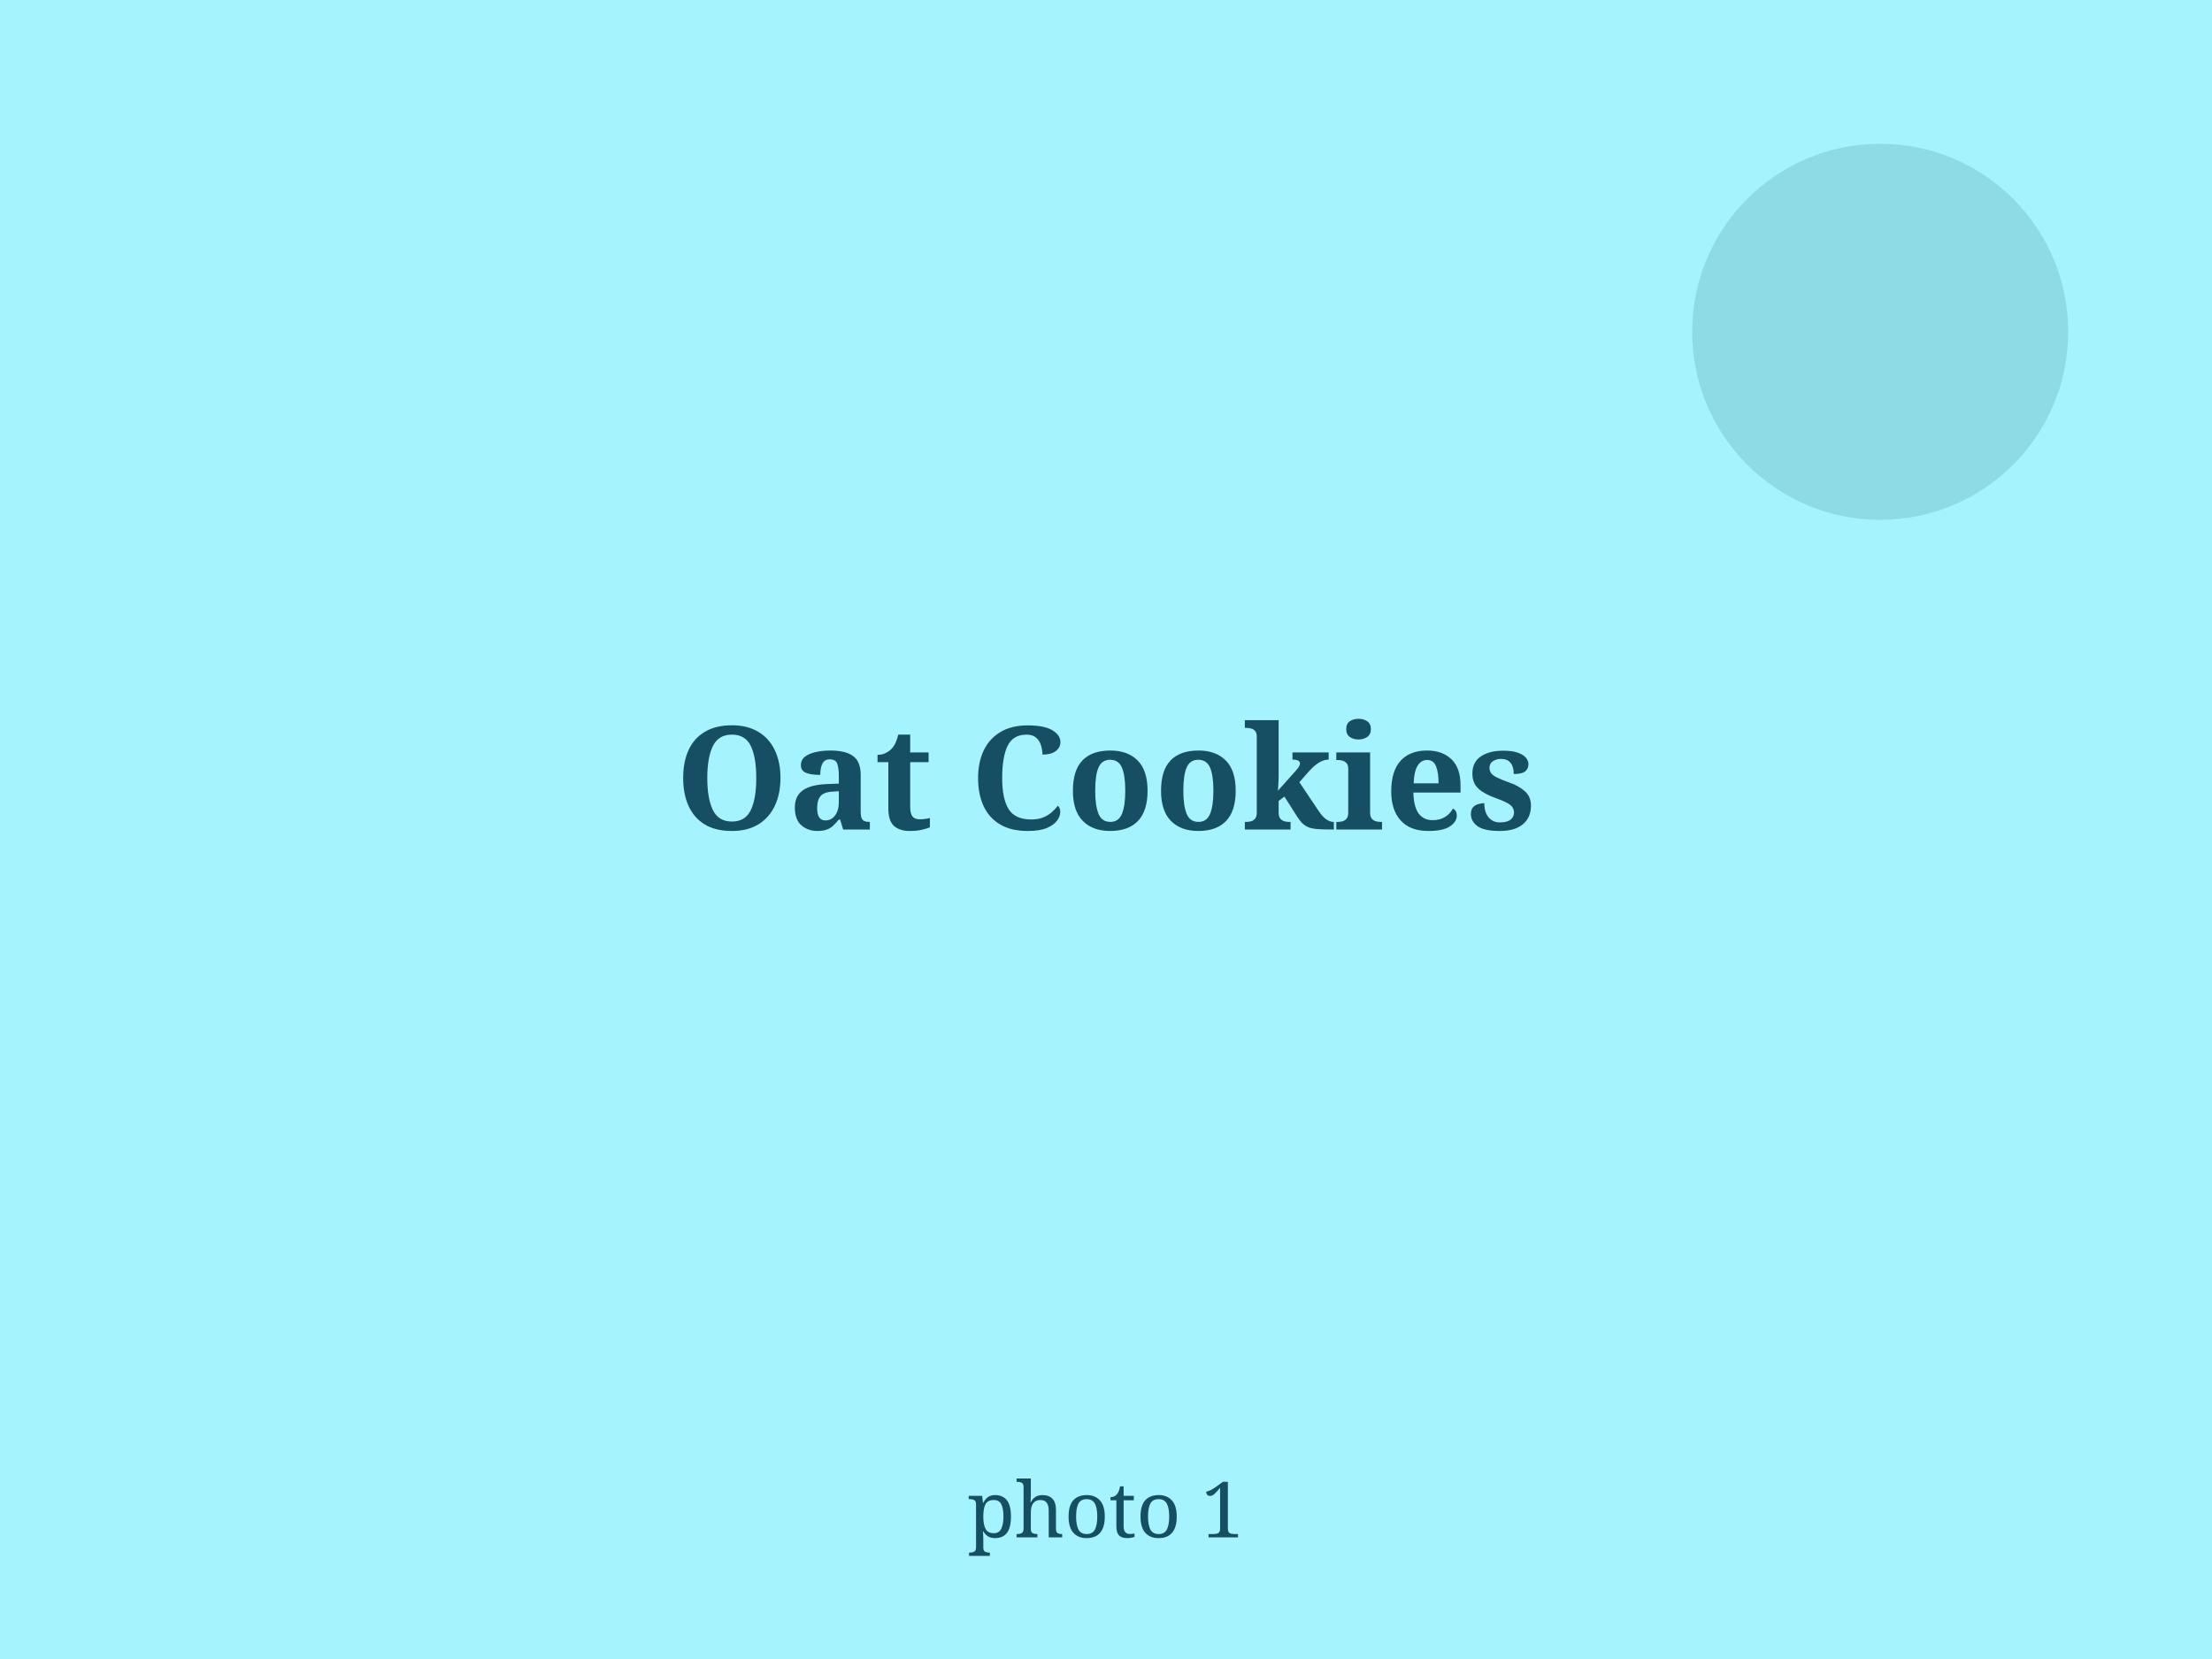
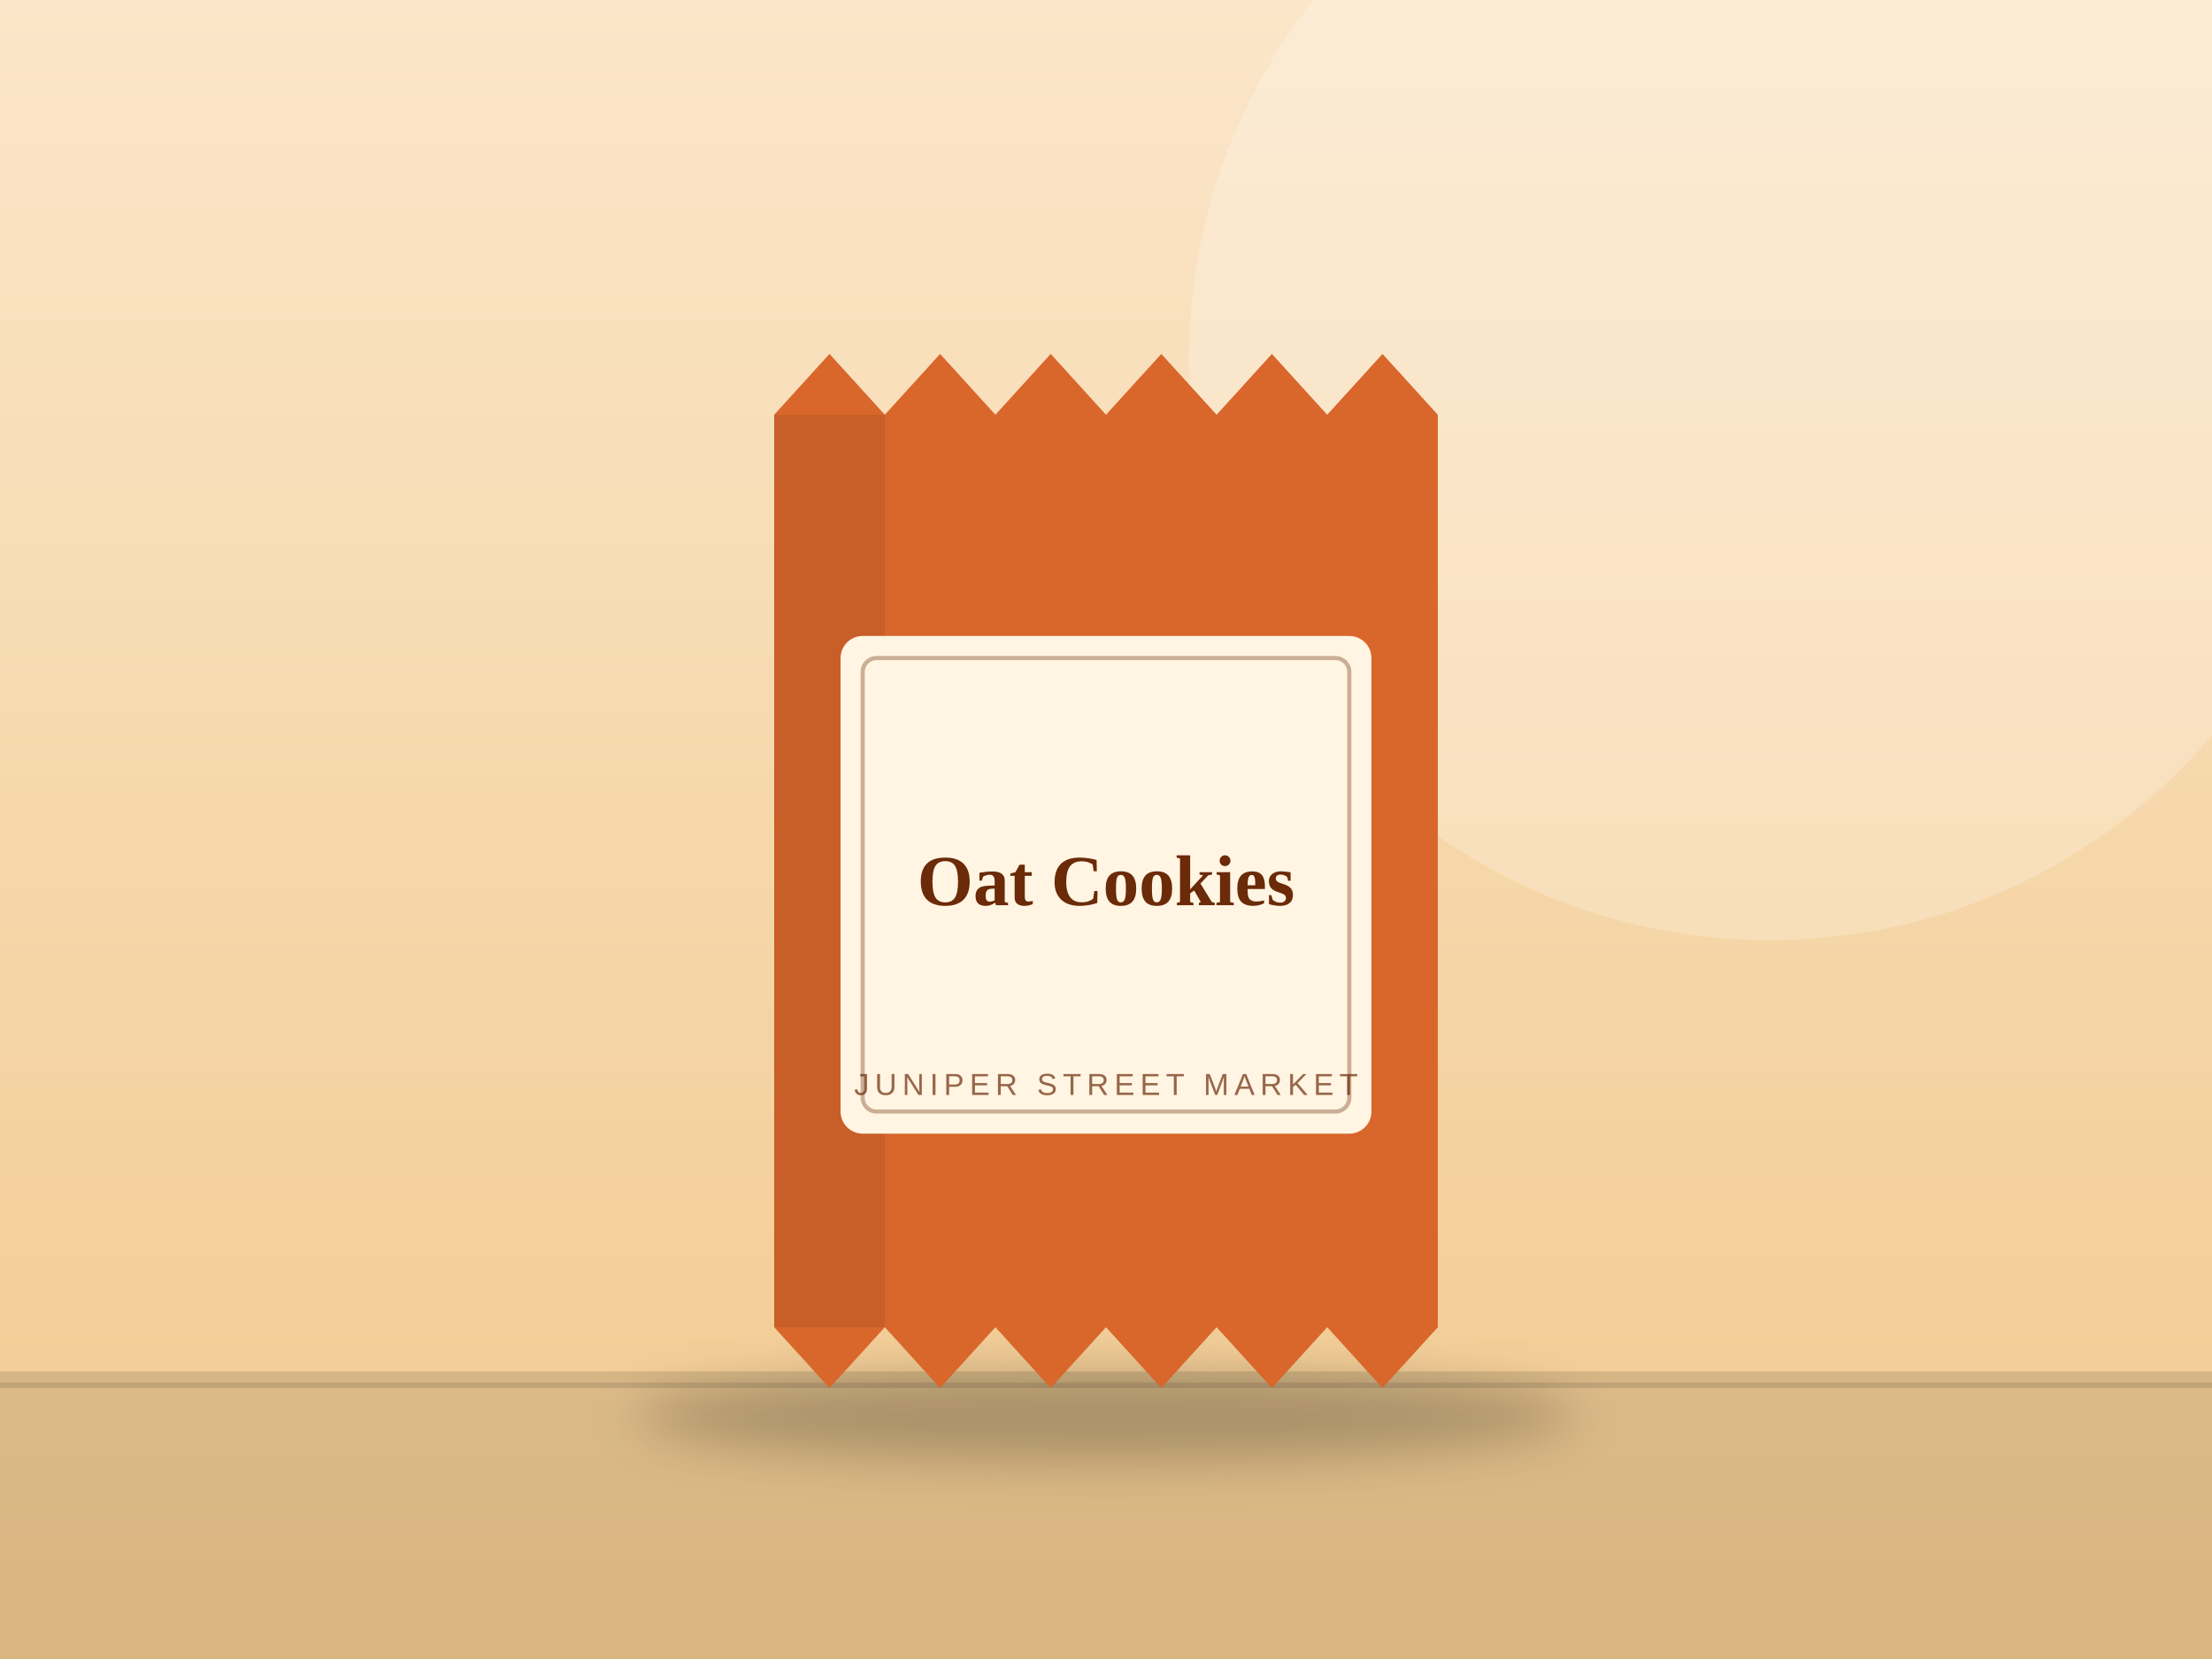
- <svg xmlns="http://www.w3.org/2000/svg" viewBox="0 0 400 300" role="img">
-   <rect width="400" height="300" fill="#a5f3fc" />
-   <circle cx="340" cy="60" r="34" fill="#164e63" opacity="0.15" />
-   <text x="200" y="150" text-anchor="middle" font-family="Georgia, serif" font-size="26" font-weight="bold" fill="#164e63">Oat Cookies</text>
-   <text x="200" y="278" text-anchor="middle" font-family="Georgia, serif" font-size="14" fill="#164e63">photo 1</text>
+ <svg xmlns="http://www.w3.org/2000/svg" viewBox="0 0 800 600" role="img">
+   <defs>
+     <linearGradient id="b" x1="0" y1="0" x2="0" y2="1">
+       <stop offset="0" stop-color="#fbe6c9" />
+       <stop offset="1" stop-color="#f1c98d" />
+     </linearGradient>
+     <filter id="s" x="-30%" y="-200%" width="160%" height="500%">
+       <feGaussianBlur stdDeviation="9" />
+     </filter>
+   </defs>
+   <rect width="800" height="600" fill="url(#b)" />
+   <circle cx="640" cy="130" r="210" fill="#fff" opacity="0.22" />
+   <rect y="500" width="800" height="100" fill="#000" opacity="0.10" />
+   <rect y="496" width="800" height="6" fill="#000" opacity="0.12" />
+   <ellipse cx="400" cy="512" rx="170" ry="16" fill="#000" opacity="0.22" filter="url(#s)" />
+   <g transform="translate(400 320) scale(1.0) translate(-400 -320)">
+     <path d="M280 150 l20 -22 20 22 20 -22 20 22 20 -22 20 22 20 -22 20 22 20 -22 20 22 20 -22 20 22 v330 l-20 22 -20 -22 -20 22 -20 -22 -20 22 -20 -22 -20 22 -20 -22 -20 22 -20 -22 -20 22 -20 -22z" fill="#d9662b" />
+     <path d="M280 150 h40 v330 h-40z" fill="#000" opacity="0.08" />
+     <rect x="304" y="230" width="192" height="180" rx="8" fill="#fff5e2" />
+     <rect x="312" y="238" width="176" height="164" rx="5" fill="none" stroke="#6b2a08" stroke-width="1.5" opacity="0.35" />
+     <text x="400" y="320" text-anchor="middle" dominant-baseline="middle" font-family="Georgia, 'Times New Roman', serif" font-size="26" font-weight="bold" fill="#6b2a08">Oat Cookies</text>
+     <text x="400" y="396" text-anchor="middle" font-family="Arial, sans-serif" font-size="11" letter-spacing="2" fill="#6b2a08" opacity="0.7">JUNIPER STREET MARKET</text>
+   </g>
</svg>
